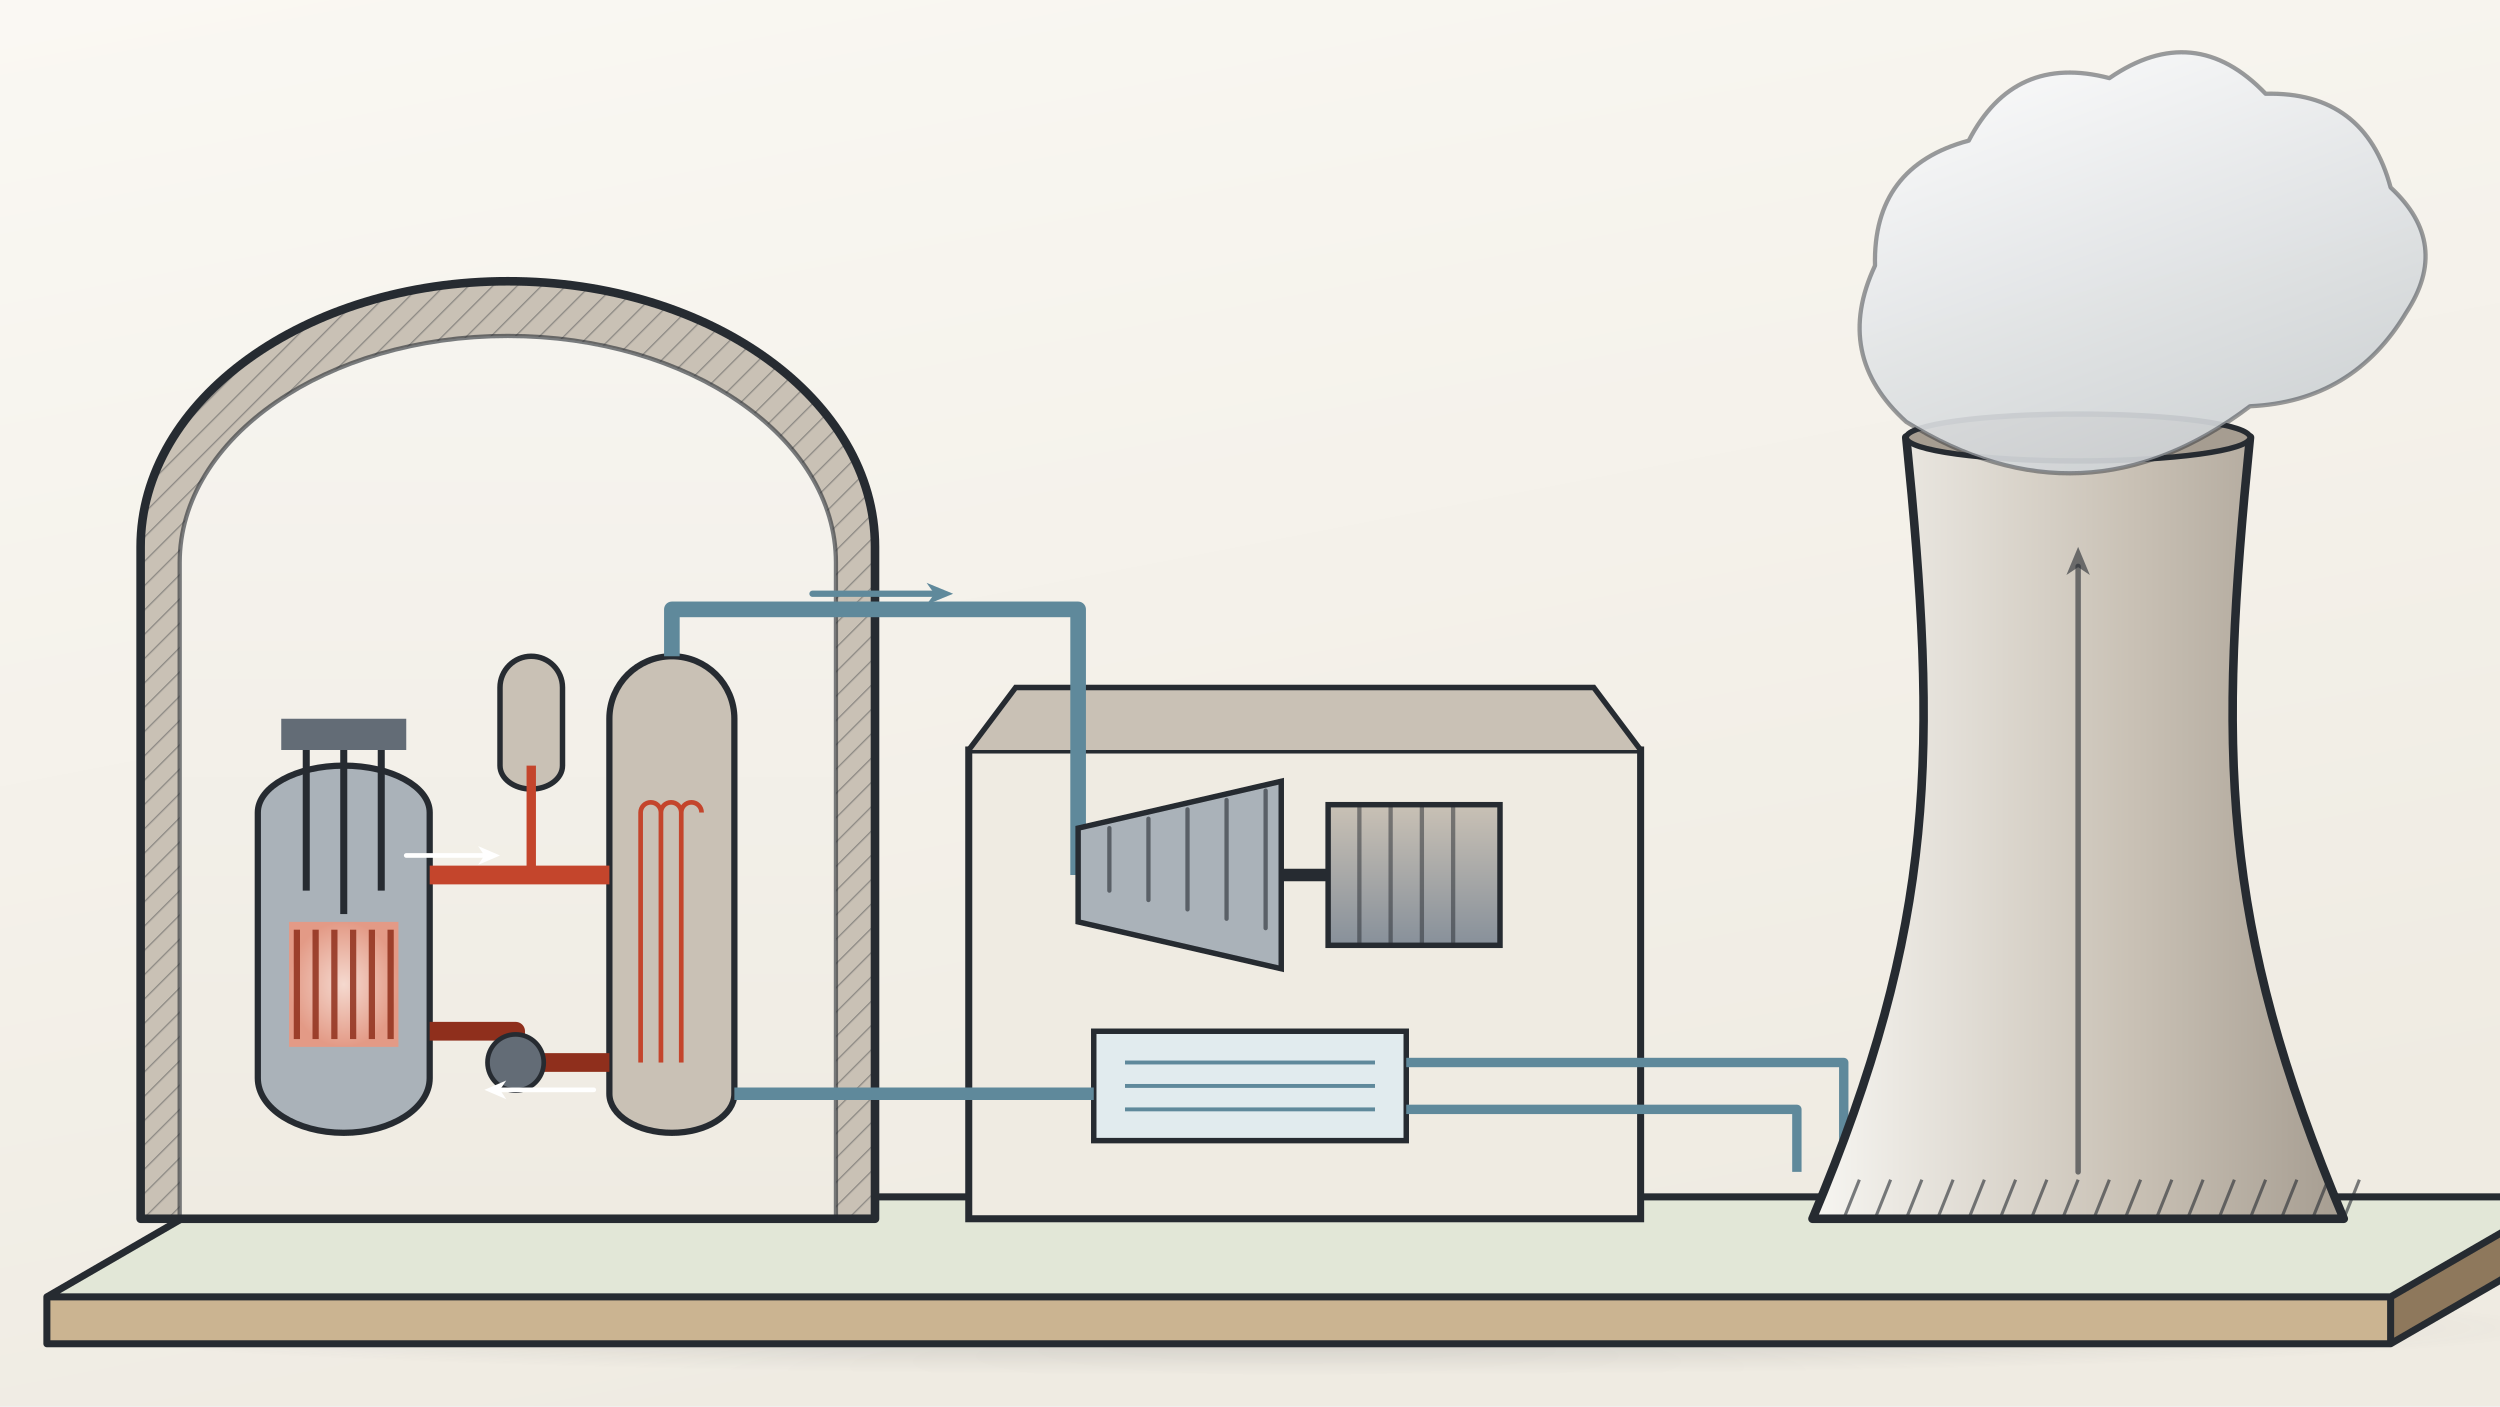
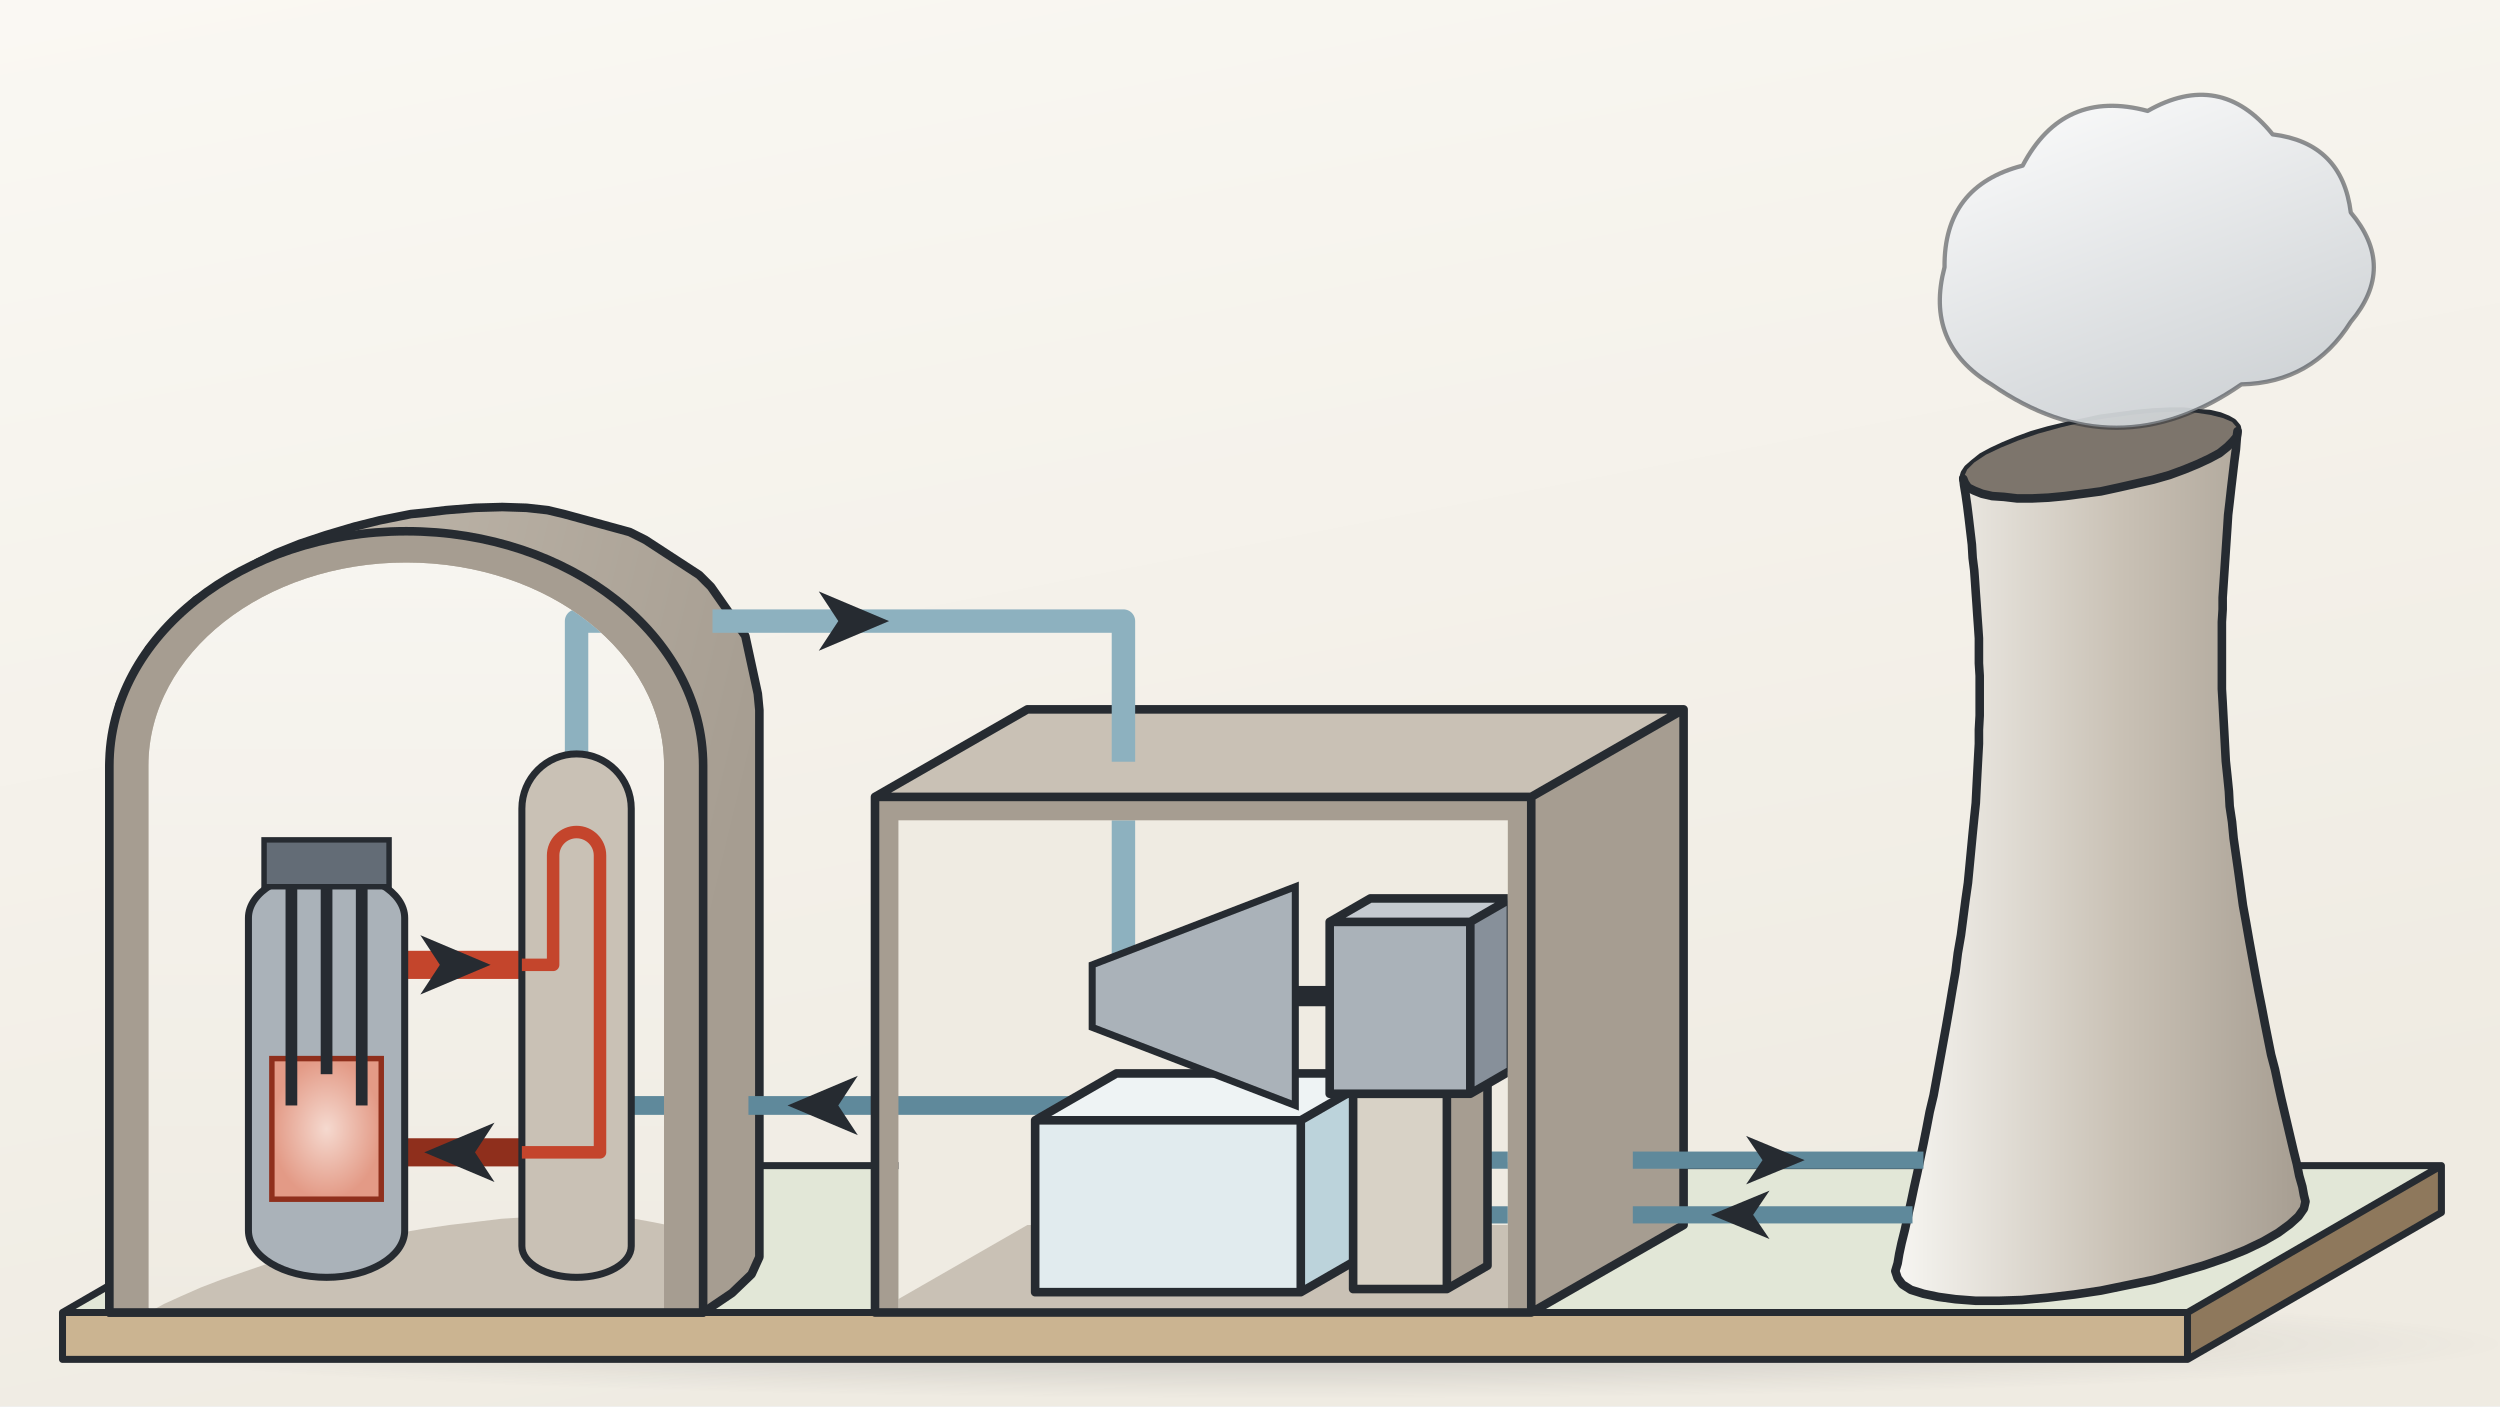
<svg xmlns="http://www.w3.org/2000/svg" viewBox="0 0 320 180">
  <style>.o{fill:none;stroke:#262b31;stroke-width:1.1;stroke-linejoin:round;stroke-linecap:round}.h{fill:none;stroke:#262b31;stroke-opacity:.5;stroke-width:0.55;stroke-linejoin:round;stroke-linecap:round}.hw{fill:none;stroke:#fff;stroke-opacity:.7;stroke-width:0.55;stroke-linejoin:round;stroke-linecap:round}.an{fill:none;stroke:#262b31;stroke-width:0.8;stroke-linecap:round;stroke-linejoin:round}.ah{fill:#262b31}</style>
  <defs>
    <radialGradient id="r1" cx="0.5" cy="0.5" r="0.5">
      <stop offset="0" stop-color="#262b31" stop-opacity="0.2" />
      <stop offset="1" stop-color="#262b31" stop-opacity="0" />
    </radialGradient>
-     <linearGradient id="l2" x1="0" y1="0" x2="0" y2="1">
-       <stop offset="0" stop-color="#f6f4ef" />
+     <linearGradient id="l2" x1="0" y1="0" x2="1" y2="0.3">
+       <stop offset="0" stop-color="#c9c1b5" />
+       <stop offset="1" stop-color="#a69d91" />
+     </linearGradient>
+     <linearGradient id="l3" x1="0" y1="0" x2="0" y2="1">
+       <stop offset="0" stop-color="#f7f5f0" />
      <stop offset="1" stop-color="#efebe2" />
    </linearGradient>
-     <pattern id="p3" width="2.2" height="2.2" patternUnits="userSpaceOnUse" patternTransform="rotate(45)">
-       <path d="M0 0V2.2" stroke="#262b31" stroke-width="0.35" stroke-opacity="0.35" />
-     </pattern>
-     <linearGradient id="l4" x1="0" y1="0" x2="0" y2="1">
-       <stop offset="0" stop-color="#f6f4ef" />
-       <stop offset="1" stop-color="#efebe2" />
-     </linearGradient>
+     <clipPath id="c4">
+       <path d="M19 168V98A33 26 0 0 1 85 98V168Z" />
+     </clipPath>
    <radialGradient id="r5" cx="0.5" cy="0.5" r="0.5">
      <stop offset="0" stop-color="#f5d9cf" />
      <stop offset="1" stop-color="#e39a86" />
    </radialGradient>
-     <linearGradient id="l6" x1="0" y1="0" x2="0" y2="1">
-       <stop offset="0" stop-color="#c9c1b5" />
-       <stop offset="1" stop-color="#87909a" />
-     </linearGradient>
-     <linearGradient id="l7" x1="0" y1="0" x2="1" y2="0">
+     <clipPath id="c6">
+       <path d="M115 168l0-63 78 0 0 63Z" />
+     </clipPath>
+     <clipPath id="c7">
+       <path d="M115 168l0-63 78 0 0 63Z" />
+     </clipPath>
+     <linearGradient id="l8" x1="0" y1="0" x2="1" y2="0">
      <stop offset="0" stop-color="#f7f6f2" />
-       <stop offset="0.6" stop-color="#c9c1b5" />
+       <stop offset="0.55" stop-color="#c9c1b5" />
      <stop offset="1" stop-color="#a69d91" />
    </linearGradient>
-     <linearGradient id="l8" x1="0" y1="0" x2="0.5" y2="1">
+     <linearGradient id="l9" x1="0" y1="0" x2="0.5" y2="1">
      <stop offset="0" stop-color="#fff" />
      <stop offset="1" stop-color="#cfd3d6" />
    </linearGradient>
-     <linearGradient id="l9" x1="0" y1="0" x2="0.35" y2="1">
+     <linearGradient id="l10" x1="0" y1="0" x2="0.35" y2="1">
      <stop offset="0" stop-color="#faf8f3" />
      <stop offset="1" stop-color="#efebe2" />
    </linearGradient>
  </defs>
-   <rect width="320" height="180" fill="url(#l9)" />
-   <ellipse cx="166" cy="170" rx="160" ry="6" fill="url(#r1)" />
-   <path d="M6 166l22.1-12.8 300 0-22.1 12.8Z" fill="#e2e7d7" />
-   <path d="M6 166l300 0 0 6-300 0Z" fill="#cbb491" />
-   <path d="M306 166l22.1-12.8 0 6-22.1 12.8Z" fill="#8e785c" />
-   <path d="M6 166l300 0 0 6-300 0ZM6 166l22.1-12.8 300 0-22.1 12.8ZM328.1 153.2l0 6-22.1 12.8" class="o" style="stroke-width:0.9" />
-   <path d="M18 156V70A47.0 34 0 0 1 112 70V156Z" fill="#c9c1b5" />
-   <path d="M23 156V72A42.0 29 0 0 1 107 72V156Z" fill="url(#l2)" />
-   <path d="M18 156V70A47.0 34 0 0 1 112 70V156Z" fill="url(#p3)" />
-   <path d="M23 156V72A42.0 29 0 0 1 107 72V156Z" fill="url(#l4)" />
-   <path d="M18 156V70A47.0 34 0 0 1 112 70V156Z" class="o" />
-   <path d="M23 156V72A42.0 29 0 0 1 107 72V156Z" class="h" style="stroke-opacity:0.6" />
-   <path d="M33 104v34a11 7 0 0 0 22 0v-34a11 6 0 0 0-22 0Z" fill="#aab2b9" stroke="#262b31" stroke-width="0.8" />
-   <path d="M37 118h14v16h-14Z" fill="url(#r5)" />
-   <path d="M38.0 119v14M40.4 119v14M42.8 119v14M45.2 119v14M47.6 119v14M50.0 119v14" stroke="#8f2f1c" stroke-width="0.8" stroke-opacity="0.85" />
-   <path d="M39.2 94v20M44.0 94v23M48.8 94v20" stroke="#262b31" stroke-width="0.9" />
-   <path d="M36 92h16v4h-16Z" fill="#636c76" />
-   <path d="M78 140V92a8 8 0 0 1 16 0V140a8 5 0 0 1-16 0Z" fill="#c9c1b5" stroke="#262b31" stroke-width="0.8" />
-   <path d="M82.0 136V104a1.3 1.3 0 0 1 2.6 0M84.6 136V104a1.3 1.3 0 0 1 2.6 0M87.2 136V104a1.3 1.3 0 0 1 2.6 0" stroke="#c4452c" stroke-width="0.6" fill="none" />
-   <path d="M64 98v-10a4 4 0 0 1 8 0v10a4 3 0 0 1-8 0Z" fill="#c9c1b5" stroke="#262b31" stroke-width="0.7" />
-   <path d="M55 112H78" stroke="#c4452c" stroke-width="2.4" fill="none" />
-   <path d="M78 136H66V132H55" stroke="#8f2f1c" stroke-width="2.4" fill="none" stroke-linejoin="round" />
-   <circle cx="66" cy="136" r="3.6" fill="#636c76" stroke="#262b31" stroke-width="0.6" />
-   <path d="M68 98V112" stroke="#c4452c" stroke-width="1.2" fill="none" />
-   <path d="M52 109.5l10 0" fill="none" stroke="#fff" stroke-width="0.6" stroke-linecap="round" stroke-linejoin="round" />
-   <path d="M64 109.5l-2.8 1.2 .8-1.2-.8-1.2Z" fill="#fff" />
-   <path d="M76 139.5l-12 0" fill="none" stroke="#fff" stroke-width="0.6" stroke-linecap="round" stroke-linejoin="round" />
-   <path d="M62 139.5l2.8-1.2-.8 1.2 .8 1.2Z" fill="#fff" />
-   <path d="M124 156V96H210V156Z" fill="#efebe2" stroke="#262b31" stroke-width="0.9" />
-   <path d="M124 96l6-8H204l6 8" fill="#c9c1b5" stroke="#262b31" stroke-width="0.7" />
-   <path d="M86 84V78H138V112" stroke="#5f899b" stroke-width="2" fill="none" stroke-linejoin="round" />
-   <path d="M104 76l15.6 0" fill="none" stroke="#5f899b" stroke-width="0.8" stroke-linecap="round" stroke-linejoin="round" />
-   <path d="M122 76l-3.4 1.4 1-1.4-1-1.4Z" fill="#5f899b" />
-   <path d="M138 106l26-6v24l-26-6Z" fill="#aab2b9" stroke="#262b31" stroke-width="0.7" />
-   <path d="M142 106.0v8.0M147 104.8v10.4M152 103.6v12.8M157 102.4v15.2M162 101.2v17.6" class="h" style="stroke-opacity:0.6" />
-   <path d="M164 112h6" stroke="#262b31" stroke-width="1.6" />
-   <path d="M170 103h22v18h-22Z" fill="url(#l6)" stroke="#262b31" stroke-width="0.7" />
-   <path d="M174 103v18M178 103v18M182 103v18M186 103v18" class="h" style="stroke-opacity:0.5" />
-   <path d="M140 132h40v14h-40Z" fill="#e1ebee" stroke="#262b31" stroke-width="0.7" />
-   <path d="M144 136h32M144 139h32M144 142h32" stroke="#5f899b" stroke-width="0.5" />
-   <path d="M140 140H94" stroke="#5f899b" stroke-width="1.6" fill="none" />
-   <path d="M180 136H236V150M180 142H230V150" stroke="#5f899b" stroke-width="1.2" fill="none" stroke-linejoin="round" />
-   <path d="M232 156C248 118 248 96 244 56H288C284 96 284 118 300 156Z" fill="url(#l7)" />
-   <path d="M232 156l2-5M236 156l2-5M240 156l2-5M244 156l2-5M248 156l2-5M252 156l2-5M256 156l2-5M260 156l2-5M264 156l2-5M268 156l2-5M272 156l2-5M276 156l2-5M280 156l2-5M284 156l2-5M288 156l2-5M292 156l2-5M296 156l2-5M300 156l2-5" stroke="#262b31" stroke-width="0.4" stroke-opacity="0.6" />
-   <path d="M232 156C248 118 248 96 244 56H288C284 96 284 118 300 156Z" class="o" />
-   <ellipse cx="266" cy="56" rx="22" ry="3" fill="#a69d91" stroke="#262b31" stroke-width="0.7" />
-   <path d="M244 54Q234.6 45.5 240 34Q239.7 21.3 252 18Q257.8 6.8 270 10Q280.9 2.5 290 12Q302.7 11.7 306 24Q313.8 31.2 308 40Q301.2 51.4 288 52Q266.7 68.1 244 54Z" fill="url(#l8)" fill-opacity="0.92" />
-   <path d="M244 54Q234.6 45.5 240 34Q239.7 21.3 252 18Q257.8 6.8 270 10Q280.9 2.5 290 12Q302.7 11.7 306 24Q313.8 31.2 308 40Q301.2 51.4 288 52Q266.7 68.1 244 54Z" class="h" style="stroke-opacity:0.45" />
-   <path d="M266 150l0-77.5" fill="none" stroke="#262b31" stroke-width="0.7" stroke-linecap="round" stroke-linejoin="round" stroke-opacity="0.6" />
-   <path d="M266 70l1.5 3.6-1.5-1-1.5 1Z" fill="#262b31" fill-opacity="0.6" />
+   <rect width="320" height="180" fill="url(#l10)" />
+   <ellipse cx="166" cy="172" rx="158" ry="7" fill="url(#r1)" />
+   <path d="M8 168l32.5-18.8 272 0-32.5 18.8Z" fill="#e2e7d7" />
+   <path d="M8 168l272 0 0 6-272 0Z" fill="#cbb491" />
+   <path d="M280 168l32.5-18.8 0 6-32.5 18.8Z" fill="#8e785c" />
+   <path d="M8 168l272 0 0 6-272 0ZM8 168l32.5-18.8 272 0-32.5 18.8ZM312.5 149.2l0 6-32.5 18.8" class="o" style="stroke-width:0.9" />
+   <path d="M14 98l1.3-7.8 3.8-7.2 6-6.2 7.9-4.8 2.4-1.2 3-1.2 3.3-1.1 3.7-1.1 3.2-.8 2-.4 2-.4 2-.2 2.5-.3 3.7-.3 3.5-.1 3.1 .1 2.7 .3 2.1 .5 8.4 2.3 2 1 6.9 4.5 1.5 1.5 4.4 6.3 1.6 7.4 .2 2.1 0 70-1 2.2-2.5 2.4-3.7 2.5-76 0Z" fill="url(#l2)" />
+   <path d="M14 98l1.3-7.8 3.8-7.2 6-6.2 7.9-4.8 2.4-1.2 3-1.2 3.3-1.1 3.7-1.1 3.2-.8 2-.4 2-.4 2-.2 2.5-.3 3.7-.3 3.5-.1 3.1 .1 2.7 .3 2.1 .5 8.4 2.3 2 1 6.9 4.5 1.5 1.5 4.4 6.3 1.6 7.4 .2 2.1 0 70-1 2.2-2.5 2.4-3.7 2.5-76 0Z" class="o" />
+   <path d="M19 168V98A33 26 0 0 1 85 98V168Z" fill="url(#l3)" />
+   <g clip-path="url(#c4)">
+     <path d="M85 168l1.7-1.1 1.5-1 1.2-1.1 .9-1 .7-1 .3-1 0-.9-.2-.9-.6-.8-.9-.7-1.1-.6-1.4-.6-1.7-.5-2-.4-2.2-.4-2.4-.2-2.6-.1-2.8-.1-2.9 .1-3.1 .1-3.2 .2-3.3 .4-3.4 .4-3.4 .5-3.5 .6-3.4 .6-3.4 .7-3.3 .8-3.2 .9-3.2 .9-2.9 1-2.9 1-2.6 1-2.5 1.1-2.2 1-2 1.1Z" fill="#c9c1b5" />
+     <path d="M41.8 123.5l32 0" stroke="#c4452c" stroke-width="3.6" fill="none" />
+     <path d="M73.8 147.5l-32 0" stroke="#8f2f1c" stroke-width="3.6" fill="none" />
+     <path d="M73.8 103.5l0-24 26 0" stroke="#8db1bf" stroke-width="3" fill="none" stroke-linejoin="round" />
+     <path d="M73.8 141.5l26 0" stroke="#5f899b" stroke-width="2.4" fill="none" />
+     <path d="M31.8 157.5V117.5a10 6 0 0 1 20 0V157.5a10 6 0 0 1-20 0Z" fill="#aab2b9" stroke="#262b31" stroke-width="0.9" />
+     <path d="M34.8 153.5h14v-18h-14Z" fill="url(#r5)" stroke="#8f2f1c" stroke-width="0.7" />
+     <path d="M37.3 111.5V141.5M41.8 111.5V137.5M46.3 111.5V141.5" stroke="#262b31" stroke-width="1.5" />
+     <path d="M33.8 113.5h16v-6h-16Z" fill="#636c76" stroke="#262b31" stroke-width="0.7" />
+     <path d="M66.8 159.5V103.5a7 7 0 0 1 14 0V159.5a7 4 0 0 1-14 0Z" fill="#c9c1b5" stroke="#262b31" stroke-width="0.9" />
+     <path d="M66.8 123.5H70.8V109.5a3 3 0 0 1 6 0V147.5H66.8" stroke="#c4452c" stroke-width="1.6" fill="none" stroke-linejoin="round" />
+   </g>
+   <path d="M62.8 123.5l-9 3.8 2.5-3.8-2.5-3.8Z" fill="#262b31" />
+   <path d="M54.3 147.5l9-3.8-2.5 3.8 2.5 3.8Z" fill="#262b31" />
+   <path d="M14 168V98A38 30 0 0 1 90 98V168ZM19 168V98A33 26 0 0 1 85 98V168Z" fill="#a69d91" fill-rule="evenodd" />
+   <path d="M14 168V98A38 30 0 0 1 90 98V168Z" class="o" />
+   <path d="M112 102l19.5-11.2 84 0-19.5 11.2Z" fill="#c9c1b5" />
+   <path d="M196 102l19.5-11.2 0 66-19.5 11.2Z" fill="#a69d91" />
+   <path d="M115 168l0-63 78 0 0 63Z" fill="#efebe2" />
+   <g clip-path="url(#c6)">
+     <path d="M112 168l19.5-11.2 84 0-19.5 11.2Z" fill="#c9c1b5" />
+     <path d="M171 148.5l38 0M171 155.5l38 0" stroke="#5f899b" stroke-width="2.2" fill="none" />
+   </g>
+   <path d="M95.8 141.5l44 0" stroke="#5f899b" stroke-width="2.4" fill="none" />
+   <path d="M100.8 141.5l9-3.8-2.5 3.8 2.5 3.8Z" fill="#262b31" />
+   <g clip-path="url(#c7)">
+     <path d="M132.5 143.4l34 0 0 22-34 0Z" fill="#e1ebee" />
+     <path d="M132.5 143.4l10.4-6 34 0-10.4 6Z" fill="#eef3f4" />
+     <path d="M166.5 143.4l10.4-6 0 22-10.4 6Z" fill="#bcd3db" />
+     <path d="M132.5 143.4l34 0 0 22-34 0ZM132.5 143.4l10.4-6 34 0-10.4 6ZM176.9 137.4l0 22-10.4 6" class="o" />
+     <path d="M143.8 97.5l0 26" stroke="#8db1bf" stroke-width="3" fill="none" />
+     <path d="M139.8 131.5l26 10 0-28-26 10Z" fill="#aab2b9" stroke="#262b31" stroke-width="0.9" />
+     <path d="M173.2 140l12 0 0 25-12 0Z" fill="#d8d2c6" />
+     <path d="M173.2 140l5.2-3 12 0-5.2 3Z" fill="#e6e1d6" />
+     <path d="M185.2 140l5.2-3 0 25-5.2 3Z" fill="#a69d91" />
+     <path d="M173.2 140l12 0 0 25-12 0ZM173.2 140l5.2-3 12 0-5.2 3ZM190.4 137l0 25-5.2 3" class="o" />
+     <path d="M165.8 127.5l7 0" stroke="#262b31" stroke-width="2.6" />
+     <path d="M170.2 118l18 0 0 22-18 0Z" fill="#aab2b9" />
+     <path d="M170.2 118l5.2-3 18 0-5.2 3Z" fill="#c4cad0" />
+     <path d="M188.2 118l5.2-3 0 22-5.2 3Z" fill="#87909a" />
+     <path d="M170.2 118l18 0 0 22-18 0ZM170.2 118l5.2-3 18 0-5.2 3ZM193.4 115l0 22-5.2 3" class="o" />
+   </g>
+   <path d="M112 102l84 0 0 66-84 0ZM115 168l0-63 78 0 0 63Z" fill="#a69d91" fill-rule="evenodd" />
+   <path d="M112 102l84 0 0 66-84 0ZM112 102l19.5-11.2 84 0-19.5 11.2ZM215.5 90.8l0 66-19.5 11.2" class="o" />
+   <path d="M91.2 79.5l52.6 0 0 18" stroke="#8db1bf" stroke-width="3" fill="none" stroke-linejoin="round" />
+   <path d="M113.8 79.5l-9 3.8 2.5-3.8-2.5-3.8Z" fill="#262b31" />
+   <path d="M251.3 61.2l.1 .9 .2 1.2 .2 1.4 .2 1.6 .2 1.7 .2 1.7 .1 1.7 .2 1.6 .1 1.4 .1 1.5 .1 1.4 .1 1.5 .1 1.4 .1 1.5 0 1.6 0 1.6 .1 1.6 0 1.7 0 1.7 0 1.7-.1 1.8 0 1.8-.1 1.8-.1 1.9-.1 1.9-.1 2-.2 1.9-.2 2-.2 2.1-.2 2.1-.2 2.1-.3 2.1-.3 2.3-.3 2.3-.4 2.3-.3 2.4-.4 2.3-.4 2.4-.4 2.3-.4 2.2-.4 2.2-.4 2.2-.4 2.2-.5 2.1-.4 2.1-.4 2-.4 1.9-.4 1.9-.4 1.8-.4 1.9-.4 1.8-.4 1.8-.4 1.6-.3 1.4-.2 1.2-.3 1 .3 .9 .6 .8 1.1 .7 1.6 .5 1.9 .4 2.2 .3 2.6 .2 2.9 0 3-.1 3.3-.3 3.4-.4 3.4-.5 3.4-.7 3.4-.7 3.2-.9 3.1-.9 2.9-1 2.5-1 2.3-1.1 1.9-1.1 1.5-1.1 1.1-1 .7-1 .2-.9-.2-.8-.2-1.1-.4-1.4-.3-1.5-.4-1.6-.4-1.7-.4-1.7-.4-1.7-.4-1.7-.4-1.8-.4-1.9-.5-1.9-.4-2-.4-2-.4-2.1-.4-2-.4-2.1-.4-2.2-.4-2.2-.4-2.3-.4-2.2-.3-2.2-.3-2.2-.3-2.1-.3-2.1-.2-2.1-.3-2-.1-1.9-.2-2-.2-1.9-.1-1.9-.1-1.9-.1-1.8-.1-1.9-.1-1.7 0-1.8 0-1.7 0-1.7 0-1.7 0-1.7 .1-1.6 0-1.5 .1-1.5 .1-1.5 .1-1.5 .1-1.5 .1-1.5 .1-1.5 .1-1.6 .2-1.7 .2-1.8 .2-1.7 .2-1.7 .2-1.5 .1-1.3 .1-1-.1-.5-.5-.6-.7-.4-1-.4-1.3-.3-1.5-.1-1.7-.2-1.9 0-2.1 .1-2.2 .2-2.2 .3-2.3 .3-2.3 .5-2.3 .5-2.1 .5-2.1 .6-1.9 .7-1.7 .7-1.5 .7-1.3 .7-1 .8-.8 .7-.4 .6-.2 .7Z" fill="url(#l8)" />
+   <path d="M251.3 61.2l.1 .9 .2 1.2 .2 1.4 .2 1.6 .2 1.7 .2 1.7 .1 1.7 .2 1.6 .1 1.4 .1 1.5 .1 1.4 .1 1.5 .1 1.4 .1 1.5 0 1.6 0 1.6 .1 1.6 0 1.7 0 1.7 0 1.7-.1 1.8 0 1.8-.1 1.8-.1 1.9-.1 1.9-.1 2-.2 1.9-.2 2-.2 2.1-.2 2.1-.2 2.1-.3 2.1-.3 2.3-.3 2.3-.4 2.3-.3 2.4-.4 2.3-.4 2.4-.4 2.3-.4 2.2-.4 2.2-.4 2.2-.4 2.2-.5 2.1-.4 2.1-.4 2-.4 1.9-.4 1.9-.4 1.8-.4 1.9-.4 1.8-.4 1.8-.4 1.6-.3 1.4-.2 1.2-.3 1 .3 .9 .6 .8 1.1 .7 1.6 .5 1.9 .4 2.2 .3 2.6 .2 2.9 0 3-.1 3.3-.3 3.4-.4 3.4-.5 3.4-.7 3.4-.7 3.2-.9 3.1-.9 2.9-1 2.5-1 2.3-1.1 1.9-1.1 1.5-1.1 1.1-1 .7-1 .2-.9-.2-.8-.2-1.1-.4-1.4-.3-1.5-.4-1.6-.4-1.7-.4-1.7-.4-1.7-.4-1.7-.4-1.8-.4-1.9-.5-1.9-.4-2-.4-2-.4-2.1-.4-2-.4-2.1-.4-2.2-.4-2.2-.4-2.3-.4-2.2-.3-2.2-.3-2.2-.3-2.1-.3-2.1-.2-2.1-.3-2-.1-1.9-.2-2-.2-1.9-.1-1.9-.1-1.9-.1-1.8-.1-1.9-.1-1.7 0-1.8 0-1.7 0-1.7 0-1.7 0-1.7 .1-1.6 0-1.5 .1-1.5 .1-1.5 .1-1.5 .1-1.5 .1-1.5 .1-1.5 .1-1.6 .2-1.7 .2-1.8 .2-1.7 .2-1.7 .2-1.5 .1-1.3 .1-1-.1-.5-.5-.6-.7-.4-1-.4-1.3-.3-1.5-.1-1.7-.2-1.9 0-2.1 .1-2.2 .2-2.2 .3-2.3 .3-2.3 .5-2.3 .5-2.1 .5-2.1 .6-1.9 .7-1.7 .7-1.5 .7-1.3 .7-1 .8-.8 .7-.4 .6-.2 .7Z" class="o" />
+   <path d="M283.6 58.2l1.4-.9 1-.9 .4-.9-.1-.8-.6-.7-1.2-.5-1.6-.4-2-.3-2.5-.1-2.7 .1-2.9 .3-3 .4-3.1 .5-2.9 .7-2.9 .8-2.6 .9-2.2 .9-1.9 .9-1.5 1-.9 .9-.4 .9 .1 .8 .6 .7 1.1 .5 1.7 .4 2 .3 2.4 .1 2.7-.1 2.9-.3 3.1-.4 3-.5 3-.7 2.9-.8 2.6-.9 2.2-.9 1.9-1Z" fill="#7d756c" />
+   <path d="M251.3 61.3l.2 .5 .4 .6 .8 .4 1 .4 1.3 .3 1.5 .1 1.7 .2 1.9 0 2.1-.1 2.1-.2 2.3-.3 2.3-.3 2.3-.5 2.2-.5 2.2-.5 2.1-.6 1.9-.7 1.7-.7 1.5-.7 1.3-.7 1-.8 .7-.7 .5-.6 .1-.7" class="o" style="fill:none" />
+   <path d="M209 148.5l37.2 0M209 155.5l35.8 0" stroke="#5f899b" stroke-width="2.2" fill="none" />
+   <path d="M231 148.5l-7.5 3.1 2.1-3.1-2.1-3.1Z" fill="#262b31" />
+   <path d="M219 155.5l7.5-3.1-2.1 3.1 2.1 3.1Z" fill="#262b31" />
+   <path d="M254.9 49.2Q246.3 44 248.9 34.2Q248.8 23.8 258.9 21.2Q264.1 11.3 274.9 14.2Q284.2 8.9 290.9 17.2Q299.8 18.3 300.9 27.2Q306.8 34.2 300.9 41.2Q296 49 286.9 49.2Q270.9 60.3 254.9 49.2Z" fill="url(#l9)" fill-opacity="0.94" />
+   <path d="M254.9 49.2Q246.3 44 248.9 34.2Q248.8 23.8 258.9 21.2Q264.1 11.3 274.9 14.2Q284.2 8.9 290.9 17.2Q299.8 18.3 300.9 27.2Q306.8 34.2 300.9 41.2Q296 49 286.9 49.2Q270.9 60.3 254.9 49.2Z" class="h" style="stroke-opacity:0.5" />
</svg>
